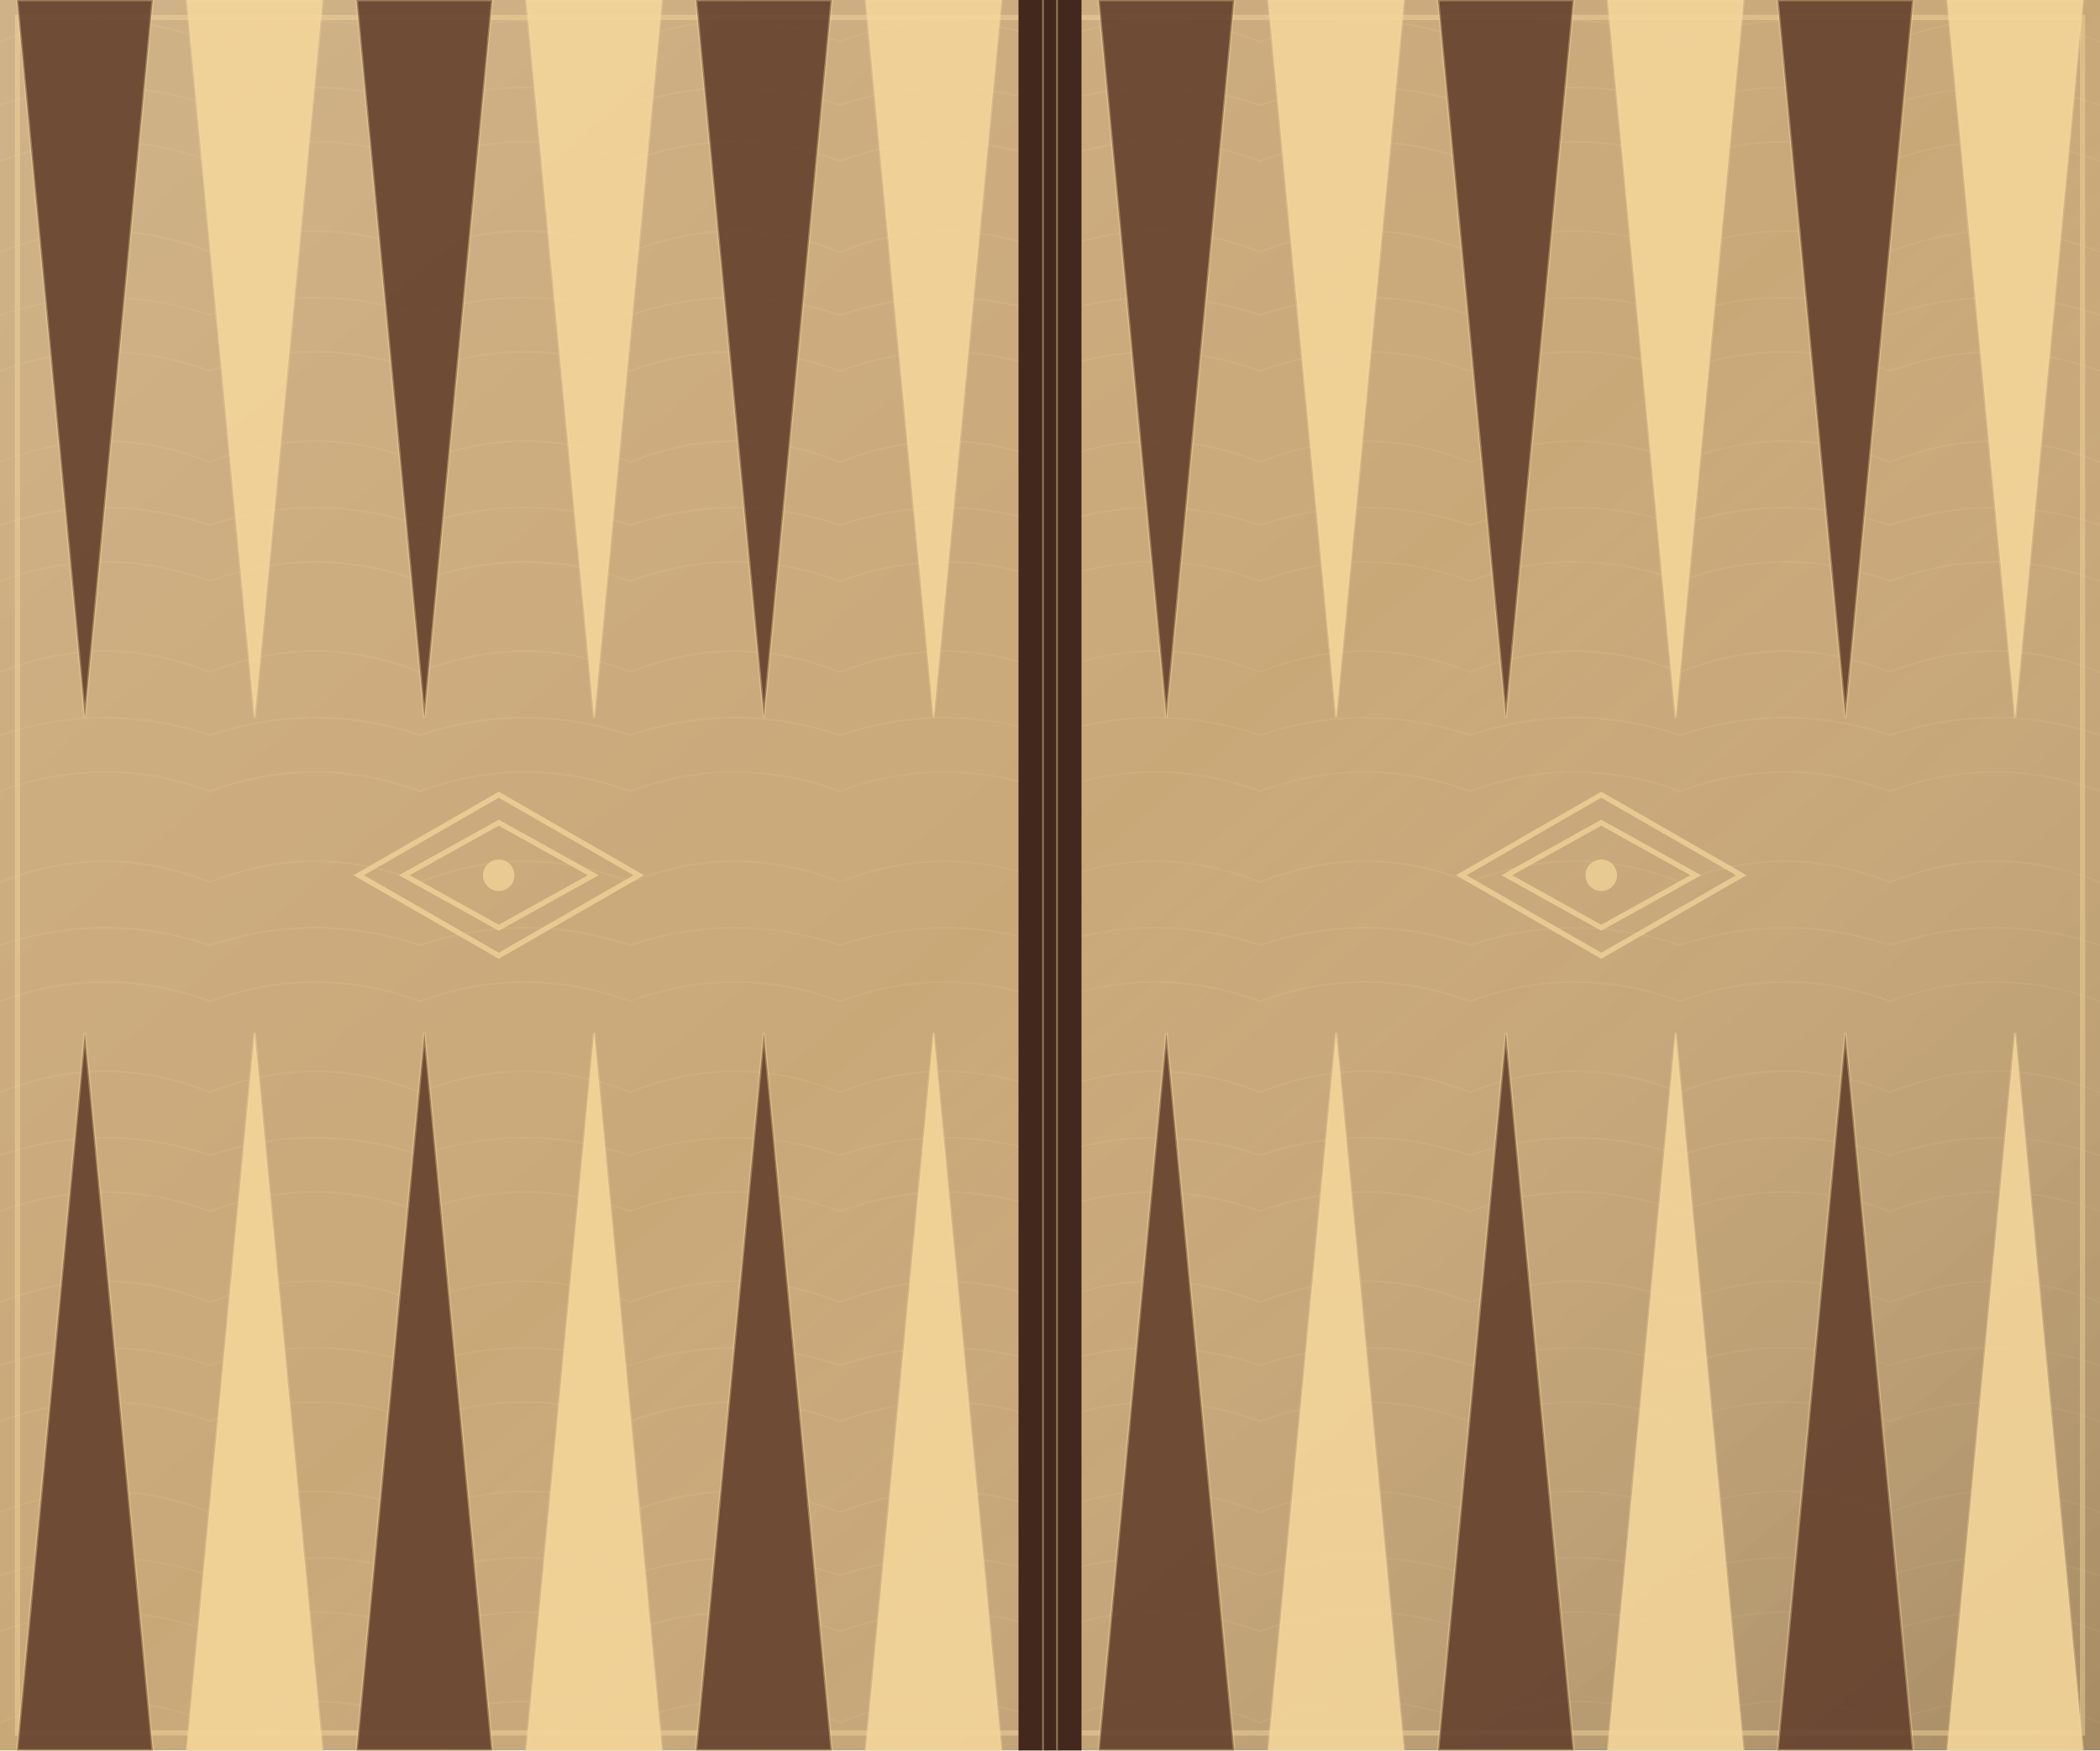
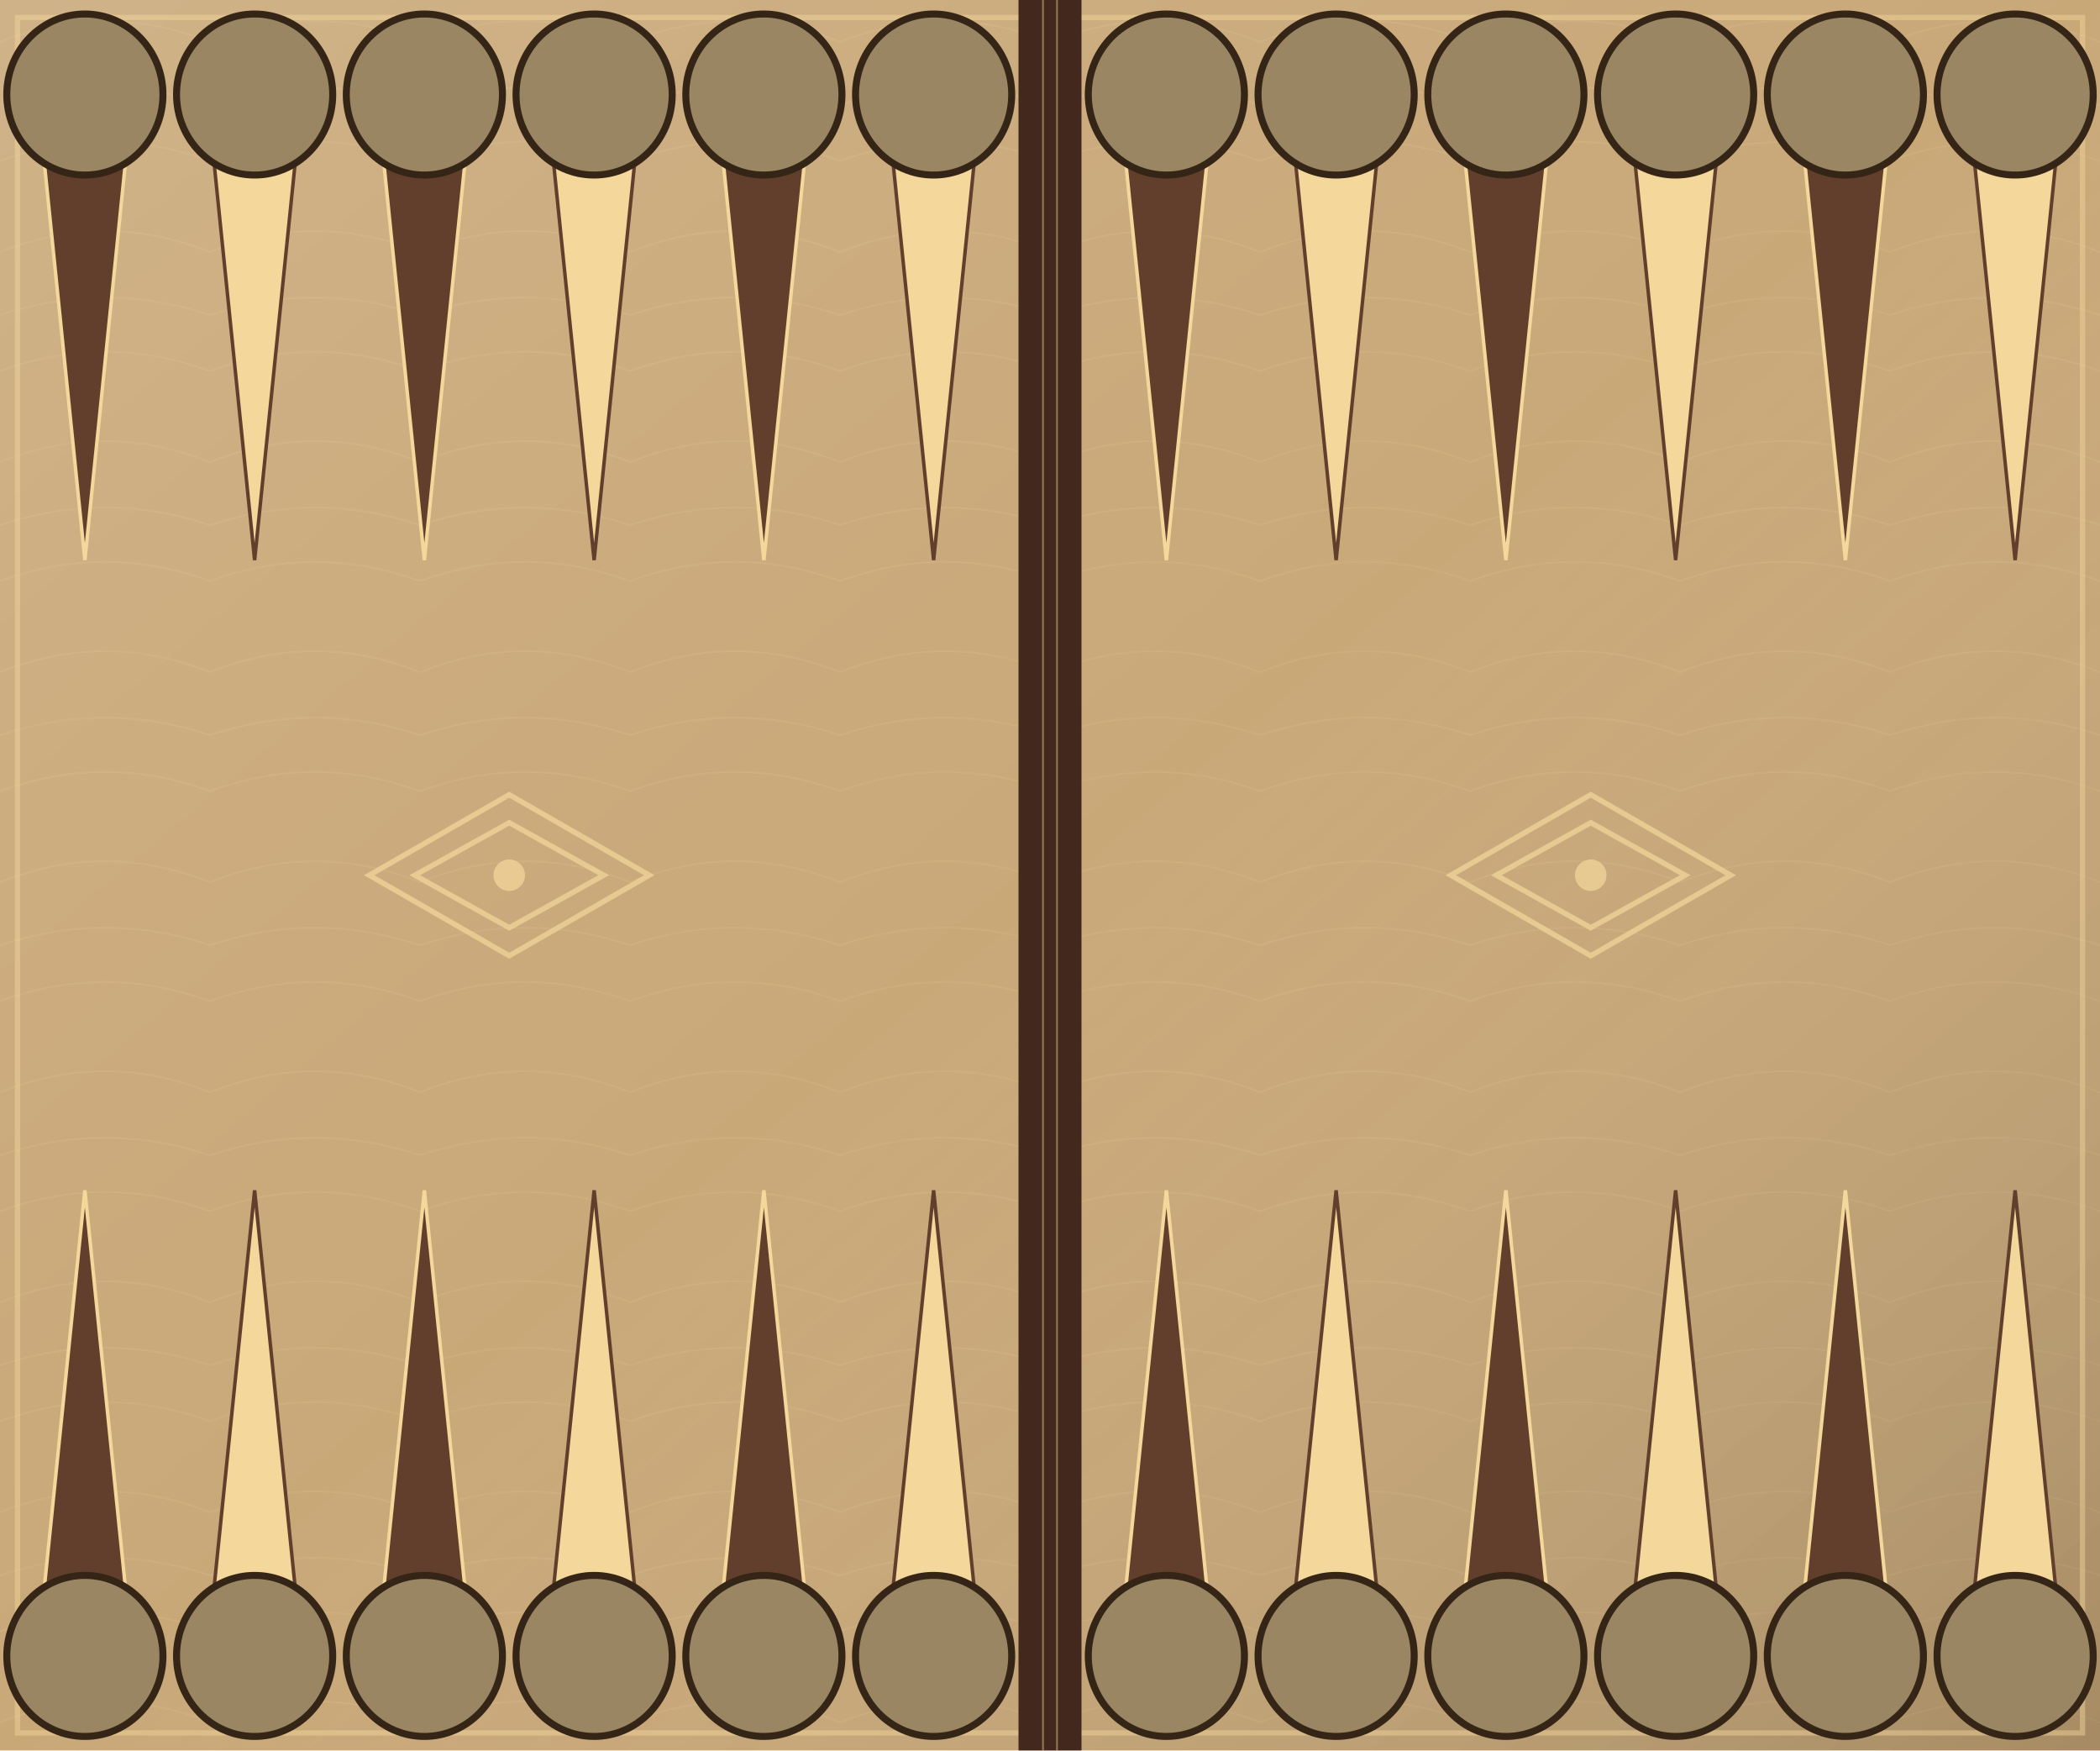
<svg xmlns="http://www.w3.org/2000/svg" viewBox="0 0 1200 1000" preserveAspectRatio="none">
  <defs>
    <pattern id="texture" width="120" height="120" patternUnits="userSpaceOnUse">
      <path d="M0 24Q60 0 120 24T240 24M0 60Q60 40 120 60T240 60M0 92Q60 70 120 92T240 92" fill="none" stroke="#f4d79b" opacity=".12" />
    </pattern>
    <linearGradient id="sheen" x2="1" y2="1">
      <stop stop-color="#fff" stop-opacity=".12" />
      <stop offset=".5" stop-color="#fff" stop-opacity="0" />
      <stop offset="1" stop-color="#000" stop-opacity=".18" />
    </linearGradient>
  </defs>
  <rect width="1200" height="1000" fill="#c9a878" />
  <rect width="1200" height="1000" fill="url(#texture)" />
  <rect width="1200" height="1000" fill="url(#sheen)" />
  <path d="M10 10H1190V990H10Z" fill="none" stroke="#f4d79b" stroke-opacity=".45" stroke-width="3" />
-   <g transform="translate(285 500)" opacity=".7">
+   <g transform="translate(291 500)" opacity=".7">
    <path d="M-80 0L0-46 80 0 0 46zM-54 0L0-30 54 0 0 30z" fill="none" stroke="#f4d79b" stroke-width="3" />
    <circle r="9" fill="#f4d79b" />
  </g>
-   <g transform="translate(915 500)" opacity=".7">
+   <g transform="translate(909 500)" opacity=".7">
    <path d="M-80 0L0-46 80 0 0 46zM-54 0L0-30 54 0 0 30z" fill="none" stroke="#f4d79b" stroke-width="3" />
    <circle r="9" fill="#f4d79b" />
  </g>
-   <path d="M9.7 0H87.3L48.5 410Z" fill="#623f2c" fill-opacity=".88" stroke="#f4d79b" stroke-opacity=".35" stroke-width="1.5" />
-   <path d="M106.7 0H184.3L145.5 410Z" fill="#f4d79b" fill-opacity=".88" stroke="#f4d79b" stroke-opacity=".35" stroke-width="1.5" />
-   <path d="M203.7 0H281.3L242.5 410Z" fill="#623f2c" fill-opacity=".88" stroke="#f4d79b" stroke-opacity=".35" stroke-width="1.5" />
-   <path d="M300.7 0H378.3L339.5 410Z" fill="#f4d79b" fill-opacity=".88" stroke="#f4d79b" stroke-opacity=".35" stroke-width="1.5" />
-   <path d="M397.7 0H475.3L436.5 410Z" fill="#623f2c" fill-opacity=".88" stroke="#f4d79b" stroke-opacity=".35" stroke-width="1.5" />
-   <path d="M494.7 0H572.3L533.5 410Z" fill="#f4d79b" fill-opacity=".88" stroke="#f4d79b" stroke-opacity=".35" stroke-width="1.5" />
-   <path d="M627.7 0H705.3L666.5 410Z" fill="#623f2c" fill-opacity=".88" stroke="#f4d79b" stroke-opacity=".35" stroke-width="1.5" />
-   <path d="M724.7 0H802.3L763.5 410Z" fill="#f4d79b" fill-opacity=".88" stroke="#f4d79b" stroke-opacity=".35" stroke-width="1.5" />
-   <path d="M821.7 0H899.3L860.5 410Z" fill="#623f2c" fill-opacity=".88" stroke="#f4d79b" stroke-opacity=".35" stroke-width="1.5" />
-   <path d="M918.7 0H996.3L957.5 410Z" fill="#f4d79b" fill-opacity=".88" stroke="#f4d79b" stroke-opacity=".35" stroke-width="1.5" />
-   <path d="M1015.7 0H1093.3L1054.5 410Z" fill="#623f2c" fill-opacity=".88" stroke="#f4d79b" stroke-opacity=".35" stroke-width="1.5" />
-   <path d="M1112.7 0H1190.3L1151.5 410Z" fill="#f4d79b" fill-opacity=".88" stroke="#f4d79b" stroke-opacity=".35" stroke-width="1.5" />
-   <path d="M9.7 1000H87.3L48.5 590Z" fill="#623f2c" fill-opacity=".88" stroke="#f4d79b" stroke-opacity=".35" stroke-width="1.5" />
-   <path d="M106.7 1000H184.3L145.5 590Z" fill="#f4d79b" fill-opacity=".88" stroke="#f4d79b" stroke-opacity=".35" stroke-width="1.5" />
-   <path d="M203.7 1000H281.3L242.5 590Z" fill="#623f2c" fill-opacity=".88" stroke="#f4d79b" stroke-opacity=".35" stroke-width="1.5" />
-   <path d="M300.7 1000H378.3L339.5 590Z" fill="#f4d79b" fill-opacity=".88" stroke="#f4d79b" stroke-opacity=".35" stroke-width="1.5" />
-   <path d="M397.7 1000H475.3L436.5 590Z" fill="#623f2c" fill-opacity=".88" stroke="#f4d79b" stroke-opacity=".35" stroke-width="1.5" />
-   <path d="M494.7 1000H572.3L533.5 590Z" fill="#f4d79b" fill-opacity=".88" stroke="#f4d79b" stroke-opacity=".35" stroke-width="1.5" />
-   <path d="M627.7 1000H705.3L666.5 590Z" fill="#623f2c" fill-opacity=".88" stroke="#f4d79b" stroke-opacity=".35" stroke-width="1.5" />
-   <path d="M724.7 1000H802.3L763.5 590Z" fill="#f4d79b" fill-opacity=".88" stroke="#f4d79b" stroke-opacity=".35" stroke-width="1.5" />
-   <path d="M821.7 1000H899.3L860.5 590Z" fill="#623f2c" fill-opacity=".88" stroke="#f4d79b" stroke-opacity=".35" stroke-width="1.5" />
-   <path d="M918.7 1000H996.3L957.5 590Z" fill="#f4d79b" fill-opacity=".88" stroke="#f4d79b" stroke-opacity=".35" stroke-width="1.5" />
-   <path d="M1015.7 1000H1093.3L1054.5 590Z" fill="#623f2c" fill-opacity=".88" stroke="#f4d79b" stroke-opacity=".35" stroke-width="1.5" />
-   <path d="M1112.7 1000H1190.3L1151.5 590Z" fill="#f4d79b" fill-opacity=".88" stroke="#f4d79b" stroke-opacity=".35" stroke-width="1.5" />
+   <path d="M21.34 54H75.66L48.5 320Z" fill="#623f2c" stroke="#f4d79b" stroke-width="2" />
+   <ellipse cx="48.5" cy="54" rx="44.62" ry="46" fill="#9a8663" stroke="#342516" stroke-width="4" />
+   <path d="M118.34 54H172.66L145.5 320Z" fill="#f4d79b" stroke="#623f2c" stroke-width="2" />
+   <ellipse cx="145.5" cy="54" rx="44.62" ry="46" fill="#9a8663" stroke="#342516" stroke-width="4" />
+   <path d="M215.34 54H269.66L242.5 320Z" fill="#623f2c" stroke="#f4d79b" stroke-width="2" />
+   <ellipse cx="242.5" cy="54" rx="44.62" ry="46" fill="#9a8663" stroke="#342516" stroke-width="4" />
+   <path d="M312.34 54H366.66L339.5 320Z" fill="#f4d79b" stroke="#623f2c" stroke-width="2" />
+   <ellipse cx="339.5" cy="54" rx="44.62" ry="46" fill="#9a8663" stroke="#342516" stroke-width="4" />
+   <path d="M409.34 54H463.66L436.5 320Z" fill="#623f2c" stroke="#f4d79b" stroke-width="2" />
+   <ellipse cx="436.5" cy="54" rx="44.62" ry="46" fill="#9a8663" stroke="#342516" stroke-width="4" />
+   <path d="M506.34 54H560.66L533.5 320Z" fill="#f4d79b" stroke="#623f2c" stroke-width="2" />
+   <ellipse cx="533.5" cy="54" rx="44.62" ry="46" fill="#9a8663" stroke="#342516" stroke-width="4" />
+   <path d="M639.34 54H693.66L666.5 320Z" fill="#623f2c" stroke="#f4d79b" stroke-width="2" />
+   <ellipse cx="666.5" cy="54" rx="44.62" ry="46" fill="#9a8663" stroke="#342516" stroke-width="4" />
+   <path d="M736.34 54H790.66L763.5 320Z" fill="#f4d79b" stroke="#623f2c" stroke-width="2" />
+   <ellipse cx="763.5" cy="54" rx="44.62" ry="46" fill="#9a8663" stroke="#342516" stroke-width="4" />
+   <path d="M833.34 54H887.66L860.5 320Z" fill="#623f2c" stroke="#f4d79b" stroke-width="2" />
+   <ellipse cx="860.5" cy="54" rx="44.62" ry="46" fill="#9a8663" stroke="#342516" stroke-width="4" />
+   <path d="M930.34 54H984.66L957.5 320Z" fill="#f4d79b" stroke="#623f2c" stroke-width="2" />
+   <ellipse cx="957.5" cy="54" rx="44.62" ry="46" fill="#9a8663" stroke="#342516" stroke-width="4" />
+   <path d="M1027.34 54H1081.66L1054.5 320Z" fill="#623f2c" stroke="#f4d79b" stroke-width="2" />
+   <ellipse cx="1054.5" cy="54" rx="44.62" ry="46" fill="#9a8663" stroke="#342516" stroke-width="4" />
+   <path d="M1124.34 54H1178.66L1151.5 320Z" fill="#f4d79b" stroke="#623f2c" stroke-width="2" />
+   <ellipse cx="1151.5" cy="54" rx="44.62" ry="46" fill="#9a8663" stroke="#342516" stroke-width="4" />
+   <path d="M21.34 946H75.66L48.5 680Z" fill="#623f2c" stroke="#f4d79b" stroke-width="2" />
+   <ellipse cx="48.5" cy="946" rx="44.62" ry="46" fill="#9a8663" stroke="#342516" stroke-width="4" />
+   <path d="M118.34 946H172.66L145.5 680Z" fill="#f4d79b" stroke="#623f2c" stroke-width="2" />
+   <ellipse cx="145.5" cy="946" rx="44.62" ry="46" fill="#9a8663" stroke="#342516" stroke-width="4" />
+   <path d="M215.34 946H269.66L242.5 680Z" fill="#623f2c" stroke="#f4d79b" stroke-width="2" />
+   <ellipse cx="242.5" cy="946" rx="44.62" ry="46" fill="#9a8663" stroke="#342516" stroke-width="4" />
+   <path d="M312.34 946H366.66L339.5 680Z" fill="#f4d79b" stroke="#623f2c" stroke-width="2" />
+   <ellipse cx="339.5" cy="946" rx="44.62" ry="46" fill="#9a8663" stroke="#342516" stroke-width="4" />
+   <path d="M409.34 946H463.66L436.5 680Z" fill="#623f2c" stroke="#f4d79b" stroke-width="2" />
+   <ellipse cx="436.5" cy="946" rx="44.62" ry="46" fill="#9a8663" stroke="#342516" stroke-width="4" />
+   <path d="M506.34 946H560.66L533.5 680Z" fill="#f4d79b" stroke="#623f2c" stroke-width="2" />
+   <ellipse cx="533.5" cy="946" rx="44.62" ry="46" fill="#9a8663" stroke="#342516" stroke-width="4" />
+   <path d="M639.34 946H693.66L666.5 680Z" fill="#623f2c" stroke="#f4d79b" stroke-width="2" />
+   <ellipse cx="666.5" cy="946" rx="44.62" ry="46" fill="#9a8663" stroke="#342516" stroke-width="4" />
+   <path d="M736.34 946H790.66L763.5 680Z" fill="#f4d79b" stroke="#623f2c" stroke-width="2" />
+   <ellipse cx="763.5" cy="946" rx="44.62" ry="46" fill="#9a8663" stroke="#342516" stroke-width="4" />
+   <path d="M833.34 946H887.66L860.5 680Z" fill="#623f2c" stroke="#f4d79b" stroke-width="2" />
+   <ellipse cx="860.5" cy="946" rx="44.62" ry="46" fill="#9a8663" stroke="#342516" stroke-width="4" />
+   <path d="M930.34 946H984.66L957.5 680Z" fill="#f4d79b" stroke="#623f2c" stroke-width="2" />
+   <ellipse cx="957.5" cy="946" rx="44.62" ry="46" fill="#9a8663" stroke="#342516" stroke-width="4" />
+   <path d="M1027.34 946H1081.66L1054.5 680Z" fill="#623f2c" stroke="#f4d79b" stroke-width="2" />
+   <ellipse cx="1054.5" cy="946" rx="44.62" ry="46" fill="#9a8663" stroke="#342516" stroke-width="4" />
+   <path d="M1124.34 946H1178.66L1151.5 680Z" fill="#f4d79b" stroke="#623f2c" stroke-width="2" />
+   <ellipse cx="1151.5" cy="946" rx="44.62" ry="46" fill="#9a8663" stroke="#342516" stroke-width="4" />
  <rect x="582" width="36" height="1000" fill="#43291d" />
  <path d="M596 0V1000M604 0V1000" stroke="#f4d79b" stroke-opacity=".45" />
</svg>
